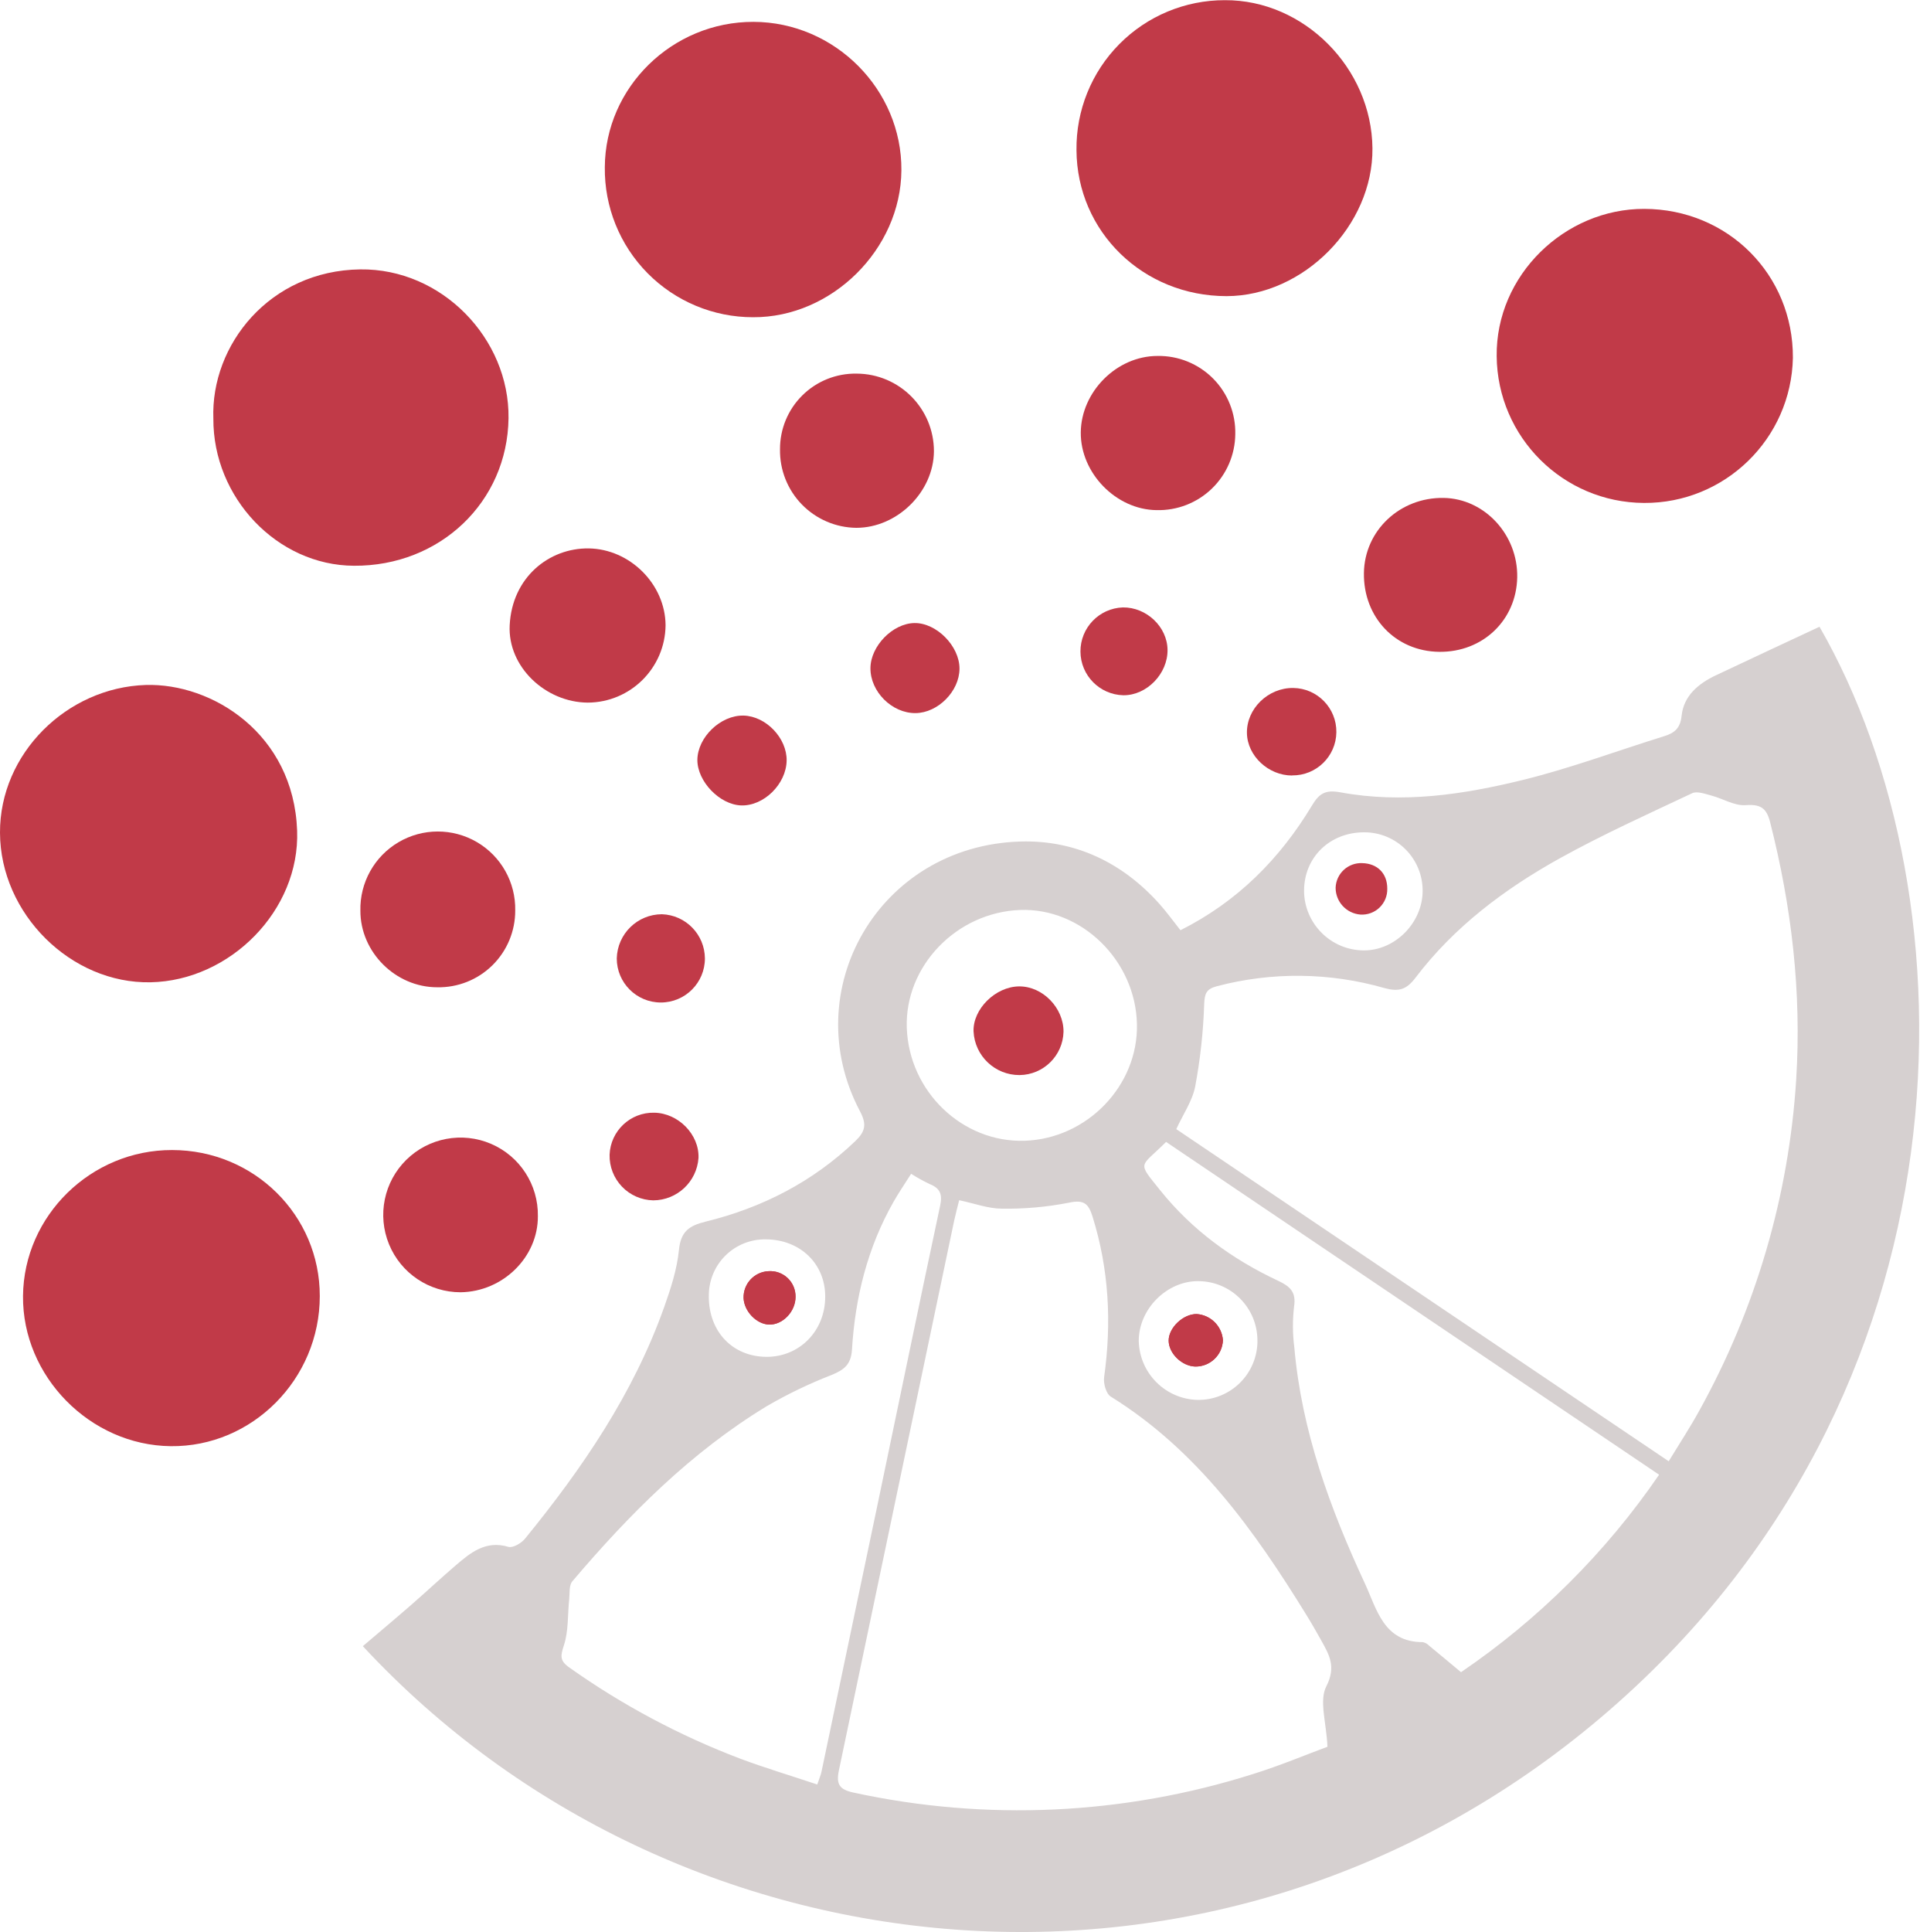
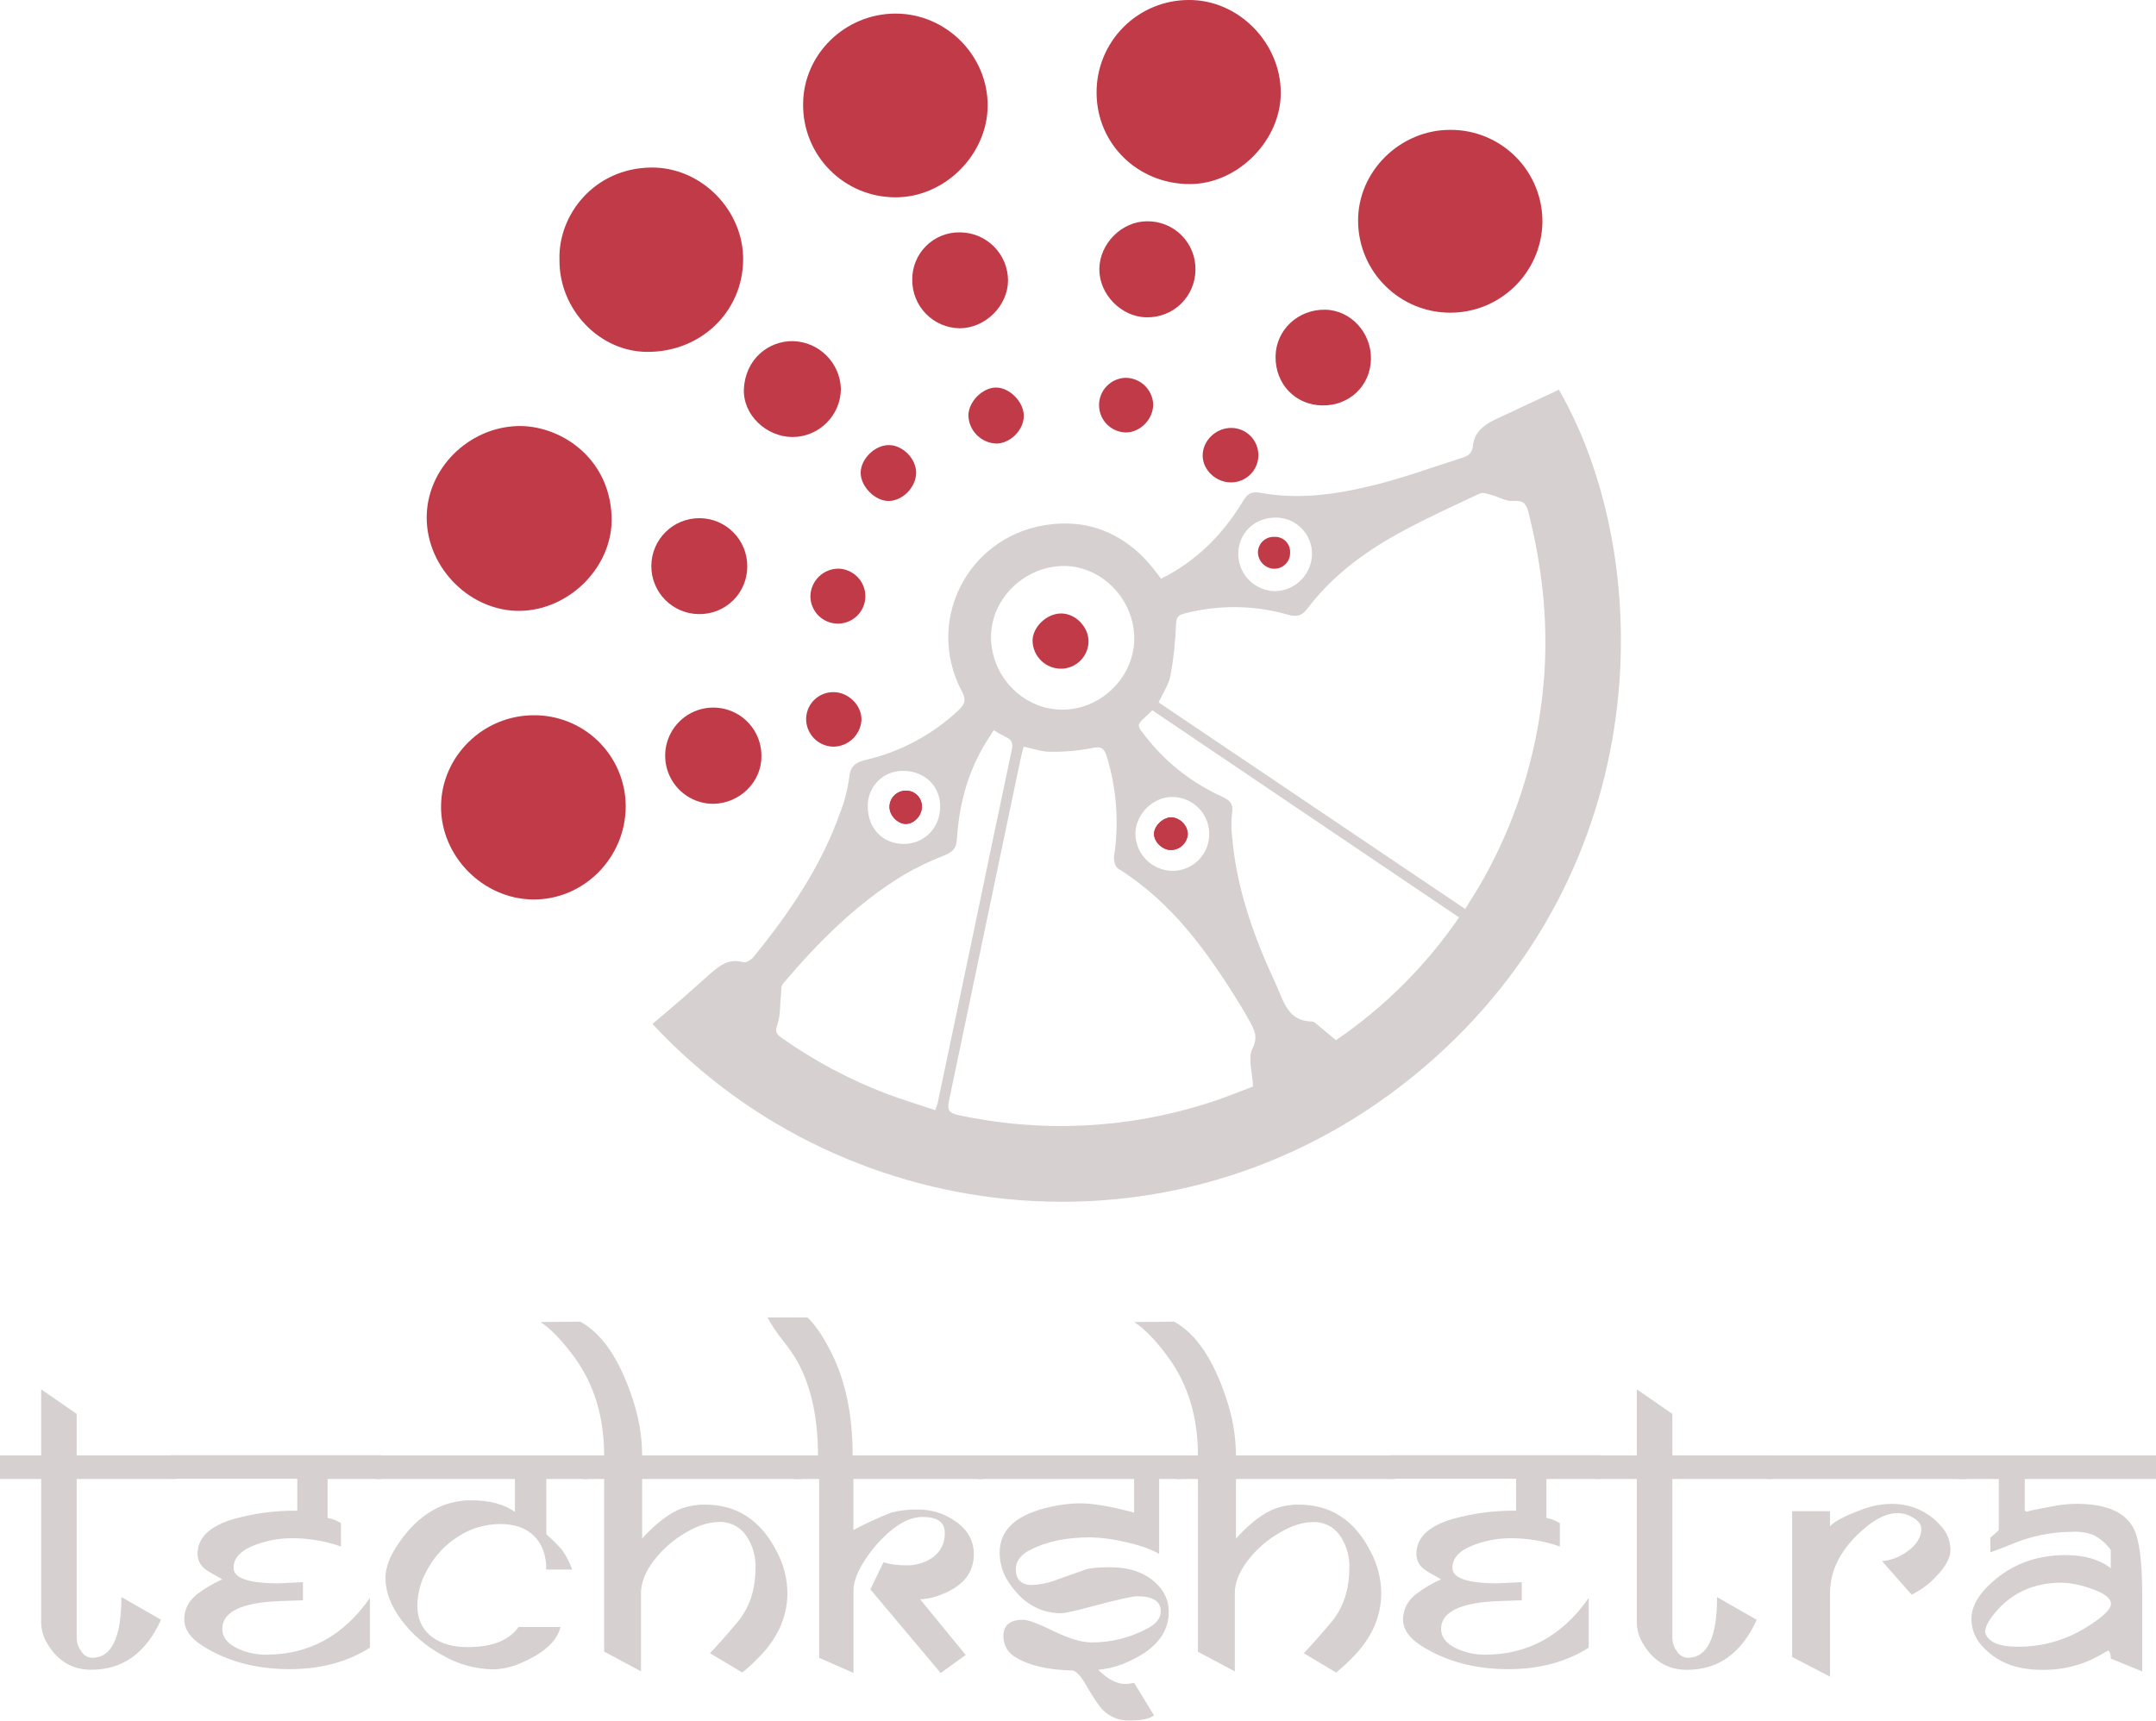
- <svg xmlns="http://www.w3.org/2000/svg" id="Layer_1" data-name="Layer 1" viewBox="0 0 526.95 530.34">
+ <svg xmlns="http://www.w3.org/2000/svg" viewBox="0 0 823.3 657.17">
  <defs>
-     <style>.cls-1{fill:#d6d0d0;}.cls-2{fill:#c13a48;}</style>
+     <style>.a{fill:#d6d0d0;}.b{fill:#c13a48;}</style>
  </defs>
-   <path class="cls-1" d="M120.46,469.67c4.6-3.92,9-7.6,13.31-11.36,4.08-3.55,8-7.23,12.13-10.77s8.29-7,14.53-5.13c1.22.36,3.53-1,4.53-2.21,15.79-19.36,29.79-39.86,38.24-63.62,1.81-5.08,3.52-10.36,4.05-15.68.51-5.06,2.77-6.65,7.33-7.77,15.54-3.81,29.4-10.92,41.08-22.09,2.74-2.62,3.21-4.58,1.33-8.14-17.55-33.14,5.06-72.94,44-74.11,15-.45,28,5.74,38.18,17.12,2,2.24,3.77,4.7,5.78,7.23C360.57,265.3,372.21,253.57,381,239c2-3.37,3.68-4.49,7.88-3.71,17,3.13,33.75.62,50.18-3.43,13.11-3.23,25.84-8,38.75-12,2.74-.86,4.38-2.13,4.73-5.56.57-5.51,4.6-8.86,9.4-11.13,9.47-4.49,19-8.9,28.46-13.34,42.83,74.34,44.07,211-59.81,299.24C355.46,578.36,206.17,562,120.46,469.67ZM479,418.91c3.05-5,5.92-9.36,8.41-13.91A215.23,215.23,0,0,0,514,314.21c1.52-24.1-1.25-47.54-7.17-70.79-1-3.89-2.67-4.9-6.74-4.61-3,.22-6.21-1.8-9.38-2.64-1.72-.45-3.9-1.28-5.26-.64-12.23,5.76-24.58,11.34-36.39,17.89-15.17,8.43-29,18.82-39.61,32.8-2.48,3.27-4.6,3.86-8.49,2.8a86.63,86.63,0,0,0-46.08-.49c-2.85.77-3.3,2-3.42,4.93A148.89,148.89,0,0,1,349,316c-.77,4-3.33,7.65-5.2,11.74ZM284.19,347.25c-.52,2.12-1,3.87-1.38,5.64Q267,428.31,251.18,503.71c-.82,3.89.13,5.31,4,6.15a213.33,213.33,0,0,0,109.66-5.08c7.47-2.32,14.72-5.38,20.47-7.5-.3-6.66-2.33-12.65-.32-16.57,2.78-5.43.79-8.69-1.43-12.69-1.32-2.36-2.66-4.71-4.08-7-14.29-23.18-29.93-45.12-53.68-59.87-1.26-.78-2.05-3.61-1.81-5.31,2.09-14.95,1.34-29.62-3.18-44.09-1.08-3.44-2.27-4.73-6.42-3.83a88.22,88.22,0,0,1-18.52,1.65C292.15,349.56,288.37,348.13,284.19,347.25ZM271,340c-1.77,2.8-3.38,5.15-4.79,7.62-7.17,12.59-10.58,26.31-11.45,40.63-.26,4.19-2.23,5.6-5.67,7a126.49,126.49,0,0,0-17.78,8.57c-20.76,12.63-37.68,29.62-53.29,48-1,1.12-.72,3.29-.9,5-.45,4.21-.16,8.64-1.44,12.57-.94,2.9-1.24,4.24,1.49,6.15a210.19,210.19,0,0,0,46.88,25c6.9,2.58,14,4.7,21.18,7.1.57-1.73,1-2.64,1.18-3.6q7.72-36.71,15.41-73.42c5.71-27.29,11.33-54.61,17.15-81.88.66-3.11,0-4.78-2.88-5.92A46.32,46.32,0,0,1,271,340Zm205.36,82.6L341,331.25c-7.2,7.21-8.09,5.2-1.58,13.32,8.74,10.89,19.77,18.89,32.31,24.78,3.31,1.55,5.06,3.1,4.4,7.18a46.08,46.08,0,0,0,.08,11.13c2,22.91,9.79,44.14,19.36,64.76,3.3,7.09,5.14,16.16,15.93,16.14a3.45,3.45,0,0,1,1.75,1c2.72,2.22,5.41,4.49,8.73,7.25A207.11,207.11,0,0,0,476.36,422.61ZM333,298.89c-.38-17.45-15.23-31.94-32.09-31.31-17.46.65-31.69,15.45-31.1,32.35.61,17.5,15.28,31.56,32.38,31S333.39,315.81,333,298.89Zm45.88-36.59a16.48,16.48,0,0,0,16.46,16.38c8.58,0,16.07-7.61,16.1-16.31a16,16,0,0,0-16-16.11C386,246.22,378.88,253.11,378.89,262.3Zm-12.8,123.37a16.29,16.29,0,0,0-16.1-16.2c-8.73-.15-16.55,7.67-16.48,16.49a16.56,16.56,0,0,0,16.26,16.11A16.21,16.21,0,0,0,366.09,385.67Zm-150.63-12c0,9.68,6.53,16.54,15.88,16.58,9.1,0,16.12-7.2,16.08-16.58,0-9-6.91-15.64-16.3-15.67A15.38,15.38,0,0,0,215.46,373.65Z" transform="translate(-20.84 -17.79)" />
-   <path class="cls-2" d="M513.1,116a40.67,40.67,0,0,1-81.33-.44c-.25-22.24,18.71-40.49,40.52-40.43C495.24,75.18,513.2,93.16,513.1,116Z" transform="translate(-20.84 -17.79)" />
-   <path class="cls-2" d="M20.84,246.38c-.09-21.72,18.34-39.87,40-40.56,18.15-.57,40.62,13.3,41.58,40,.78,21.87-18.39,41.17-40.23,41.61S20.92,268.65,20.84,246.38Z" transform="translate(-20.84 -17.79)" />
-   <path class="cls-2" d="M68.07,333.48c22.52,0,40.6,17.91,40.57,40.09,0,22.8-18.57,41.46-40.93,41.2-22.15-.25-40.77-19.19-40.55-41.24S45.84,333.44,68.07,333.48Z" transform="translate(-20.84 -17.79)" />
-   <path class="cls-2" d="M79.42,132.68c-.74-20.17,15.43-40.62,40.32-40.94,22.4-.3,41,19,40.72,40.85-.29,23-18.84,40.66-42.46,40.5C97,173,79.3,154.41,79.42,132.68Z" transform="translate(-20.84 -17.79)" />
-   <path class="cls-2" d="M316.4,59a40.67,40.67,0,0,1,40.73-41.16c21.68-.12,40.32,18.58,40.53,40.65.2,21.2-18.9,40.56-40.06,40.59C334.69,99.07,316.53,81.4,316.4,59Z" transform="translate(-20.84 -17.79)" />
-   <path class="cls-2" d="M227.71,23.79c22.33.05,40.79,18.57,40.62,40.76-.16,21.67-19.13,40.44-40.74,40.32A40.67,40.67,0,0,1,186.9,63.7C187,41.76,205.42,23.74,227.71,23.79Z" transform="translate(-20.84 -17.79)" />
-   <path class="cls-2" d="M147.31,372.52a21.23,21.23,0,1,1,21.21-20.88C168.58,362.86,158.94,372.36,147.31,372.52Z" transform="translate(-20.84 -17.79)" />
-   <path class="cls-2" d="M182.2,210.66c-11.61-.08-22-9.86-21.42-21.24.66-13.16,10.82-21.22,21.67-21.09,11.29.14,21.05,9.77,21.13,21.09A21.45,21.45,0,0,1,182.2,210.66Z" transform="translate(-20.84 -17.79)" />
-   <path class="cls-2" d="M360,137a21.06,21.06,0,0,1-21.61,20.82c-11.1-.11-20.91-10.16-20.81-21.32s9.85-21,21.06-21A21,21,0,0,1,360,137Z" transform="translate(-20.84 -17.79)" />
-   <path class="cls-2" d="M235,141.14a20.67,20.67,0,0,1,21-20.79,21.3,21.3,0,0,1,21.26,21.33c-.08,11.15-10.07,21-21.31,21A21.19,21.19,0,0,1,235,141.14Z" transform="translate(-20.84 -17.79)" />
-   <path class="cls-2" d="M140.88,288.8c-11.44,0-21.11-9.65-21.09-21a21.26,21.26,0,1,1,42.51-.08A21,21,0,0,1,140.88,288.8Z" transform="translate(-20.84 -17.79)" />
-   <path class="cls-2" d="M416,196.72c-12-.14-20.86-9.47-20.68-21.65.17-11.65,9.88-20.79,21.89-20.6,11.23.18,20.43,10.12,20.2,21.82S428,196.85,416,196.72Z" transform="translate(-20.84 -17.79)" />
-   <path class="cls-2" d="M225,214.22c6.16.16,11.93,6.2,11.82,12.37-.12,6.45-6.29,12.51-12.51,12.29-5.9-.22-12-6.58-12-12.47C212.36,220.17,218.7,214.07,225,214.22Z" transform="translate(-20.84 -17.79)" />
-   <path class="cls-2" d="M271.89,188.82c6.05-.11,12.42,6.33,12.39,12.54s-5.94,12.12-12.06,12.18c-6.48.06-12.44-5.88-12.39-12.36C259.88,195.13,265.92,188.93,271.89,188.82Z" transform="translate(-20.84 -17.79)" />
-   <path class="cls-2" d="M200.21,347.29a12.23,12.23,0,0,1-12-12.51,12,12,0,0,1,12.28-11.55c6.61.12,12.37,6,12.13,12.43A12.51,12.51,0,0,1,200.21,347.29Z" transform="translate(-20.84 -17.79)" />
-   <path class="cls-2" d="M202.57,268.75a12.22,12.22,0,0,1,11.81,12.13,12.1,12.1,0,0,1-24.2,0A12.43,12.43,0,0,1,202.57,268.75Z" transform="translate(-20.84 -17.79)" />
-   <path class="cls-2" d="M329.14,184.53c6.5-.08,12.2,5.34,12.26,11.66.07,6.56-5.71,12.5-12.12,12.45a12.06,12.06,0,0,1-.14-24.11Z" transform="translate(-20.84 -17.79)" />
-   <path class="cls-2" d="M375.6,230.67c-6.52,0-12.27-5.38-12.4-11.61-.14-6.7,5.79-12.5,12.71-12.42a12,12,0,0,1-.31,24Z" transform="translate(-20.84 -17.79)" />
-   <path class="cls-2" d="M349,392.91a7.5,7.5,0,0,0,7.61-7.21,7.75,7.75,0,0,0-7.19-7.2c-3.73-.06-7.74,3.74-7.71,7.31S345.37,392.8,349,392.91Z" transform="translate(-20.84 -17.79)" />
-   <path class="cls-2" d="M225,374.07c.09,3.64,3.54,7.23,7,7.32,3.74.1,7.27-3.61,7.24-7.6a6.94,6.94,0,0,0-7.5-7.05A7.17,7.17,0,0,0,225,374.07Z" transform="translate(-20.84 -17.79)" />
-   <path class="cls-2" d="M300.78,312.9a12.58,12.58,0,0,1-12.64-12c-.2-6.11,6-12.28,12.5-12.34s12.25,5.92,12.2,12.46A12.2,12.2,0,0,1,300.78,312.9Z" transform="translate(-20.84 -17.79)" />
-   <path class="cls-2" d="M394.84,254.72c4.2.1,6.9,2.83,6.89,7a6.93,6.93,0,0,1-7.38,7.12,7.38,7.38,0,0,1-6.8-7.38A7,7,0,0,1,394.84,254.72Z" transform="translate(-20.84 -17.79)" />
-   <path class="cls-2" d="M349,392.91c-3.65-.11-7.26-3.63-7.29-7.1s4-7.37,7.71-7.31a7.75,7.75,0,0,1,7.19,7.2A7.5,7.5,0,0,1,349,392.91Z" transform="translate(-20.84 -17.79)" />
-   <path class="cls-2" d="M225,374.07a7.17,7.17,0,0,1,6.78-7.33,6.94,6.94,0,0,1,7.5,7.05c0,4-3.5,7.7-7.24,7.6C228.57,381.3,225.12,377.71,225,374.07Z" transform="translate(-20.84 -17.79)" />
+   <path class="a" d="M274.8,431.9c4-3.4,7.79-6.58,11.52-9.83,3.54-3.07,7-6.25,10.51-9.32s7.17-6,12.57-4.44c1.06.31,3.06-.86,3.92-1.92,13.67-16.75,25.78-34.49,33.1-55.06a58.28,58.28,0,0,0,3.5-13.57c.44-4.38,2.4-5.76,6.35-6.72a77,77,0,0,0,35.55-19.12c2.37-2.27,2.78-4,1.15-7-15.18-28.69,4.38-63.14,38.07-64.15,13-.39,24.25,5,33,14.82,1.74,1.94,3.26,4.07,5,6.26,13.53-6.79,23.61-16.95,31.23-29.59,1.76-2.91,3.19-3.88,6.82-3.21,14.67,2.71,29.21.54,43.43-3,11.34-2.79,22.37-6.88,33.53-10.4,2.38-.74,3.8-1.84,4.1-4.81.5-4.77,4-7.67,8.14-9.64,8.2-3.88,16.42-7.7,24.63-11.54,37.07,64.34,38.14,182.59-51.76,259C478.2,526,349,511.83,274.8,431.9ZM585.15,388c2.64-4.35,5.12-8.1,7.27-12a186.23,186.23,0,0,0,23-78.58c1.31-20.86-1.09-41.14-6.21-61.27-.86-3.36-2.31-4.24-5.83-4-2.64.19-5.38-1.55-8.12-2.28-1.49-.39-3.38-1.11-4.55-.56-10.59,5-21.28,9.82-31.5,15.49-13.13,7.29-25.1,16.28-34.28,28.39-2.15,2.83-4,3.34-7.35,2.42a75,75,0,0,0-39.88-.42c-2.47.66-2.86,1.71-3,4.26a129.83,129.83,0,0,1-2.12,19.48c-.67,3.46-2.88,6.62-4.51,10.15ZM416.52,326c-.45,1.83-.88,3.34-1.2,4.88Q401.66,396.1,388,461.36c-.71,3.37.11,4.6,3.5,5.32a184.71,184.71,0,0,0,94.91-4.39c6.47-2,12.74-4.65,17.72-6.5-.26-5.76-2-10.94-.28-14.33,2.41-4.7.68-7.53-1.24-11-1.14-2.05-2.3-4.09-3.53-6.08-12.37-20-25.9-39-46.46-51.81-1.09-.68-1.78-3.12-1.57-4.59a86.06,86.06,0,0,0-2.75-38.17c-.93-3-2-4.09-5.55-3.31a76.75,76.75,0,0,1-16,1.43C423.4,328,420.14,326.71,416.52,326Zm-11.42-6.27c-1.53,2.42-2.92,4.46-4.14,6.6-6.21,10.89-9.16,22.77-9.92,35.16-.22,3.63-1.92,4.85-4.9,6.07a110.18,110.18,0,0,0-15.4,7.41c-18,10.93-32.61,25.64-46.12,41.55-.81,1-.61,2.85-.77,4.31-.39,3.65-.14,7.48-1.25,10.89-.81,2.51-1.07,3.67,1.29,5.32a181.48,181.48,0,0,0,40.58,21.64c6,2.24,12.09,4.07,18.32,6.15.5-1.5.85-2.29,1-3.11q6.69-31.77,13.34-63.55c4.94-23.62,9.81-47.26,14.85-70.86.57-2.7,0-4.14-2.5-5.13A40.76,40.76,0,0,1,405.1,319.68Zm177.73,71.49L465.68,312.1c-6.22,6.24-7,4.5-1.36,11.53a77,77,0,0,0,28,21.44c2.87,1.35,4.38,2.69,3.81,6.22a39.31,39.31,0,0,0,.07,9.63c1.73,19.83,8.47,38.2,16.76,56.05,2.85,6.14,4.44,14,13.78,14a2.9,2.9,0,0,1,1.51.85c2.36,1.92,4.68,3.88,7.56,6.28A179.44,179.44,0,0,0,582.83,391.17ZM458.77,284.09C458.44,269,445.59,256.45,431,257c-15.1.56-27.42,13.38-26.91,28,.53,15.15,13.22,27.31,28,26.85S459.09,298.73,458.77,284.09Zm39.71-31.66a14.26,14.26,0,0,0,14.24,14.17,14.41,14.41,0,0,0,13.93-14.11,13.83,13.83,0,0,0-13.83-14C504.63,238.5,498.47,244.47,498.48,252.43ZM487.4,359.2a14.12,14.12,0,0,0-13.94-14c-7.55-.12-14.32,6.65-14.26,14.28a14.33,14.33,0,0,0,14.07,13.95A14,14,0,0,0,487.4,359.2ZM357,348.8c0,8.38,5.65,14.31,13.74,14.35,7.88,0,14-6.24,13.92-14.35,0-7.82-6-13.54-14.11-13.57A13.32,13.32,0,0,0,357,348.8Z" transform="translate(-25.64 -40.81)" />
+   <path class="b" d="M614.64,125.79a35.2,35.2,0,0,1-70.39-.38c-.23-19.24,16.18-35,35.06-35A35,35,0,0,1,614.64,125.79Z" transform="translate(-25.64 -40.81)" />
+   <path class="b" d="M188.58,238.64c-.07-18.79,15.88-34.5,34.61-35.1,15.72-.5,35.17,11.51,36,34.58.67,18.93-15.92,35.63-34.82,36S188.66,257.92,188.58,238.64Z" transform="translate(-25.64 -40.81)" />
+   <path class="b" d="M229.46,314a34.84,34.84,0,0,1,35.12,34.7c0,19.73-16.07,35.88-35.43,35.66-19.17-.22-35.28-16.61-35.09-35.7S210.22,314,229.46,314Z" transform="translate(-25.64 -40.81)" />
+   <path class="b" d="M239.29,140.24c-.64-17.46,13.35-35.16,34.9-35.44,19.38-.25,35.47,16.48,35.23,35.36-.24,19.88-16.3,35.19-36.74,35.05C254.51,175.09,239.18,159,239.29,140.24Z" transform="translate(-25.64 -40.81)" />
+   <path class="b" d="M444.39,76.43a35.2,35.2,0,0,1,35.26-35.62c18.76-.11,34.89,16.07,35.07,35.17.18,18.35-16.36,35.11-34.67,35.14C460.22,111.15,444.51,95.86,444.39,76.43Z" transform="translate(-25.64 -40.81)" />
+   <path class="b" d="M367.63,46c19.33,0,35.3,16.07,35.16,35.28-.14,18.75-16.56,35-35.26,34.89a35.2,35.2,0,0,1-35.21-35.63C332.4,61.55,348.34,46,367.63,46Z" transform="translate(-25.64 -40.81)" />
+   <path class="b" d="M298.05,347.82a18.38,18.38,0,1,1,18.35-18.08C316.45,339.46,308.11,347.68,298.05,347.82Z" transform="translate(-25.64 -40.81)" />
+   <path class="b" d="M328.25,207.73c-10.05-.07-19-8.53-18.54-18.38.57-11.4,9.36-18.37,18.75-18.25a18.82,18.82,0,0,1,18.29,18.25A18.56,18.56,0,0,1,328.25,207.73Z" transform="translate(-25.64 -40.81)" />
+   <path class="b" d="M482.14,144a18.24,18.24,0,0,1-18.7,18c-9.62-.1-18.1-8.8-18-18.46s8.53-18.21,18.23-18.21A18.2,18.2,0,0,1,482.14,144Z" transform="translate(-25.64 -40.81)" />
+   <path class="b" d="M374,147.56a17.88,17.88,0,0,1,18.21-18A18.43,18.43,0,0,1,410.57,148c-.07,9.65-8.72,18.18-18.44,18.19A18.34,18.34,0,0,1,374,147.56Z" transform="translate(-25.64 -40.81)" />
+   <path class="b" d="M292.48,275.36A18.32,18.32,0,1,1,311,257.15,18.17,18.17,0,0,1,292.48,275.36Z" transform="translate(-25.64 -40.81)" />
+   <path class="b" d="M530.63,195.66c-10.34-.12-18.06-8.19-17.9-18.73.15-10.09,8.56-18,18.95-17.83,9.72.16,17.68,8.76,17.48,18.88S541,195.78,530.63,195.66Z" transform="translate(-25.64 -40.81)" />
+   <path class="b" d="M365.25,210.81c5.33.14,10.33,5.37,10.23,10.7-.1,5.59-5.44,10.84-10.82,10.64-5.11-.18-10.4-5.69-10.36-10.79C354.35,216,359.83,210.68,365.25,210.81Z" transform="translate(-25.64 -40.81)" />
+   <path class="b" d="M405.87,188.83c5.24-.1,10.75,5.48,10.72,10.85s-5.14,10.49-10.43,10.54a11.07,11.07,0,0,1-10.73-10.69C395.47,194.29,400.71,188.93,405.87,188.83Z" transform="translate(-25.64 -40.81)" />
+   <path class="b" d="M343.83,326a10.6,10.6,0,0,1-10.36-10.83,10.36,10.36,0,0,1,10.63-10c5.72.1,10.7,5.2,10.5,10.75A10.85,10.85,0,0,1,343.83,326Z" transform="translate(-25.64 -40.81)" />
+   <path class="b" d="M345.87,258A10.58,10.58,0,0,1,356.1,268.5a10.48,10.48,0,0,1-21,0A10.75,10.75,0,0,1,345.87,258Z" transform="translate(-25.64 -40.81)" />
+   <path class="b" d="M455.42,185.11A10.58,10.58,0,0,1,466,195.21c.06,5.68-4.95,10.81-10.49,10.77a10.44,10.44,0,0,1-.12-20.87Z" transform="translate(-25.64 -40.81)" />
+   <path class="b" d="M495.63,225.05c-5.64,0-10.62-4.66-10.73-10.05-.13-5.8,5-10.81,11-10.75a10.4,10.4,0,0,1-.26,20.8Z" transform="translate(-25.64 -40.81)" />
+   <path class="b" d="M472.62,365.47a6.5,6.5,0,0,0,6.59-6.25A6.71,6.71,0,0,0,473,353c-3.23-.05-6.7,3.24-6.67,6.33S469.47,365.37,472.62,365.47Z" transform="translate(-25.64 -40.81)" />
+   <path class="b" d="M365.31,349.16c.08,3.15,3.07,6.26,6.1,6.34,3.23.08,6.29-3.13,6.26-6.58a6,6,0,0,0-6.49-6.11A6.21,6.21,0,0,0,365.31,349.16Z" transform="translate(-25.64 -40.81)" />
+   <path class="b" d="M430.87,296.22a10.88,10.88,0,0,1-10.93-10.41c-.18-5.29,5.22-10.63,10.81-10.69s10.61,5.13,10.56,10.79A10.57,10.57,0,0,1,430.87,296.22Z" transform="translate(-25.64 -40.81)" />
+   <path class="b" d="M512.28,245.86a5.71,5.71,0,0,1,6,6,6,6,0,0,1-6.39,6.17,6.39,6.39,0,0,1-5.89-6.39A6,6,0,0,1,512.28,245.86Z" transform="translate(-25.64 -40.81)" />
+   <path class="b" d="M472.62,365.47c-3.15-.1-6.28-3.15-6.3-6.15s3.44-6.38,6.67-6.33a6.71,6.71,0,0,1,6.22,6.23A6.5,6.5,0,0,1,472.62,365.47Z" transform="translate(-25.64 -40.81)" />
+   <path class="b" d="M365.31,349.16a6.21,6.21,0,0,1,5.87-6.35,6,6,0,0,1,6.49,6.11c0,3.45-3,6.66-6.26,6.58C368.38,355.42,365.39,352.31,365.31,349.16Z" transform="translate(-25.64 -40.81)" />
+   <path class="a" d="M93,605.71H54.92v60.65a8.61,8.61,0,0,0,1.66,5A5,5,0,0,0,60.79,674Q72,674,72,650.79l15.12,8.66q-8.66,19.18-26.79,19.11-10.53-.07-16.41-9.64a15.72,15.72,0,0,1-2.56-8.29V605.71H25.64v-9H41.37V571.46l13.55,9.38v15.84H93Z" transform="translate(-25.64 -40.81)" />
+   <path class="a" d="M171.28,605.71H150.73v14.87a13.76,13.76,0,0,1,5.12,2v8.9a55.85,55.85,0,0,0-18.67-3.16,39.69,39.69,0,0,0-13.54,2.35q-8.73,3.09-8.81,8.84-.15,6,17.08,6.05c.26,0,1.89-.08,4.9-.23l4.51-.22v6.92q-10.23.3-12.79.53-18,1.57-18,10.38c0,3.27,2.08,5.82,6.25,7.68a25.46,25.46,0,0,0,10.53,2.18q24.47,0,39.59-21.67v19q-12.94,8.2-30.63,8.2-19.35,0-33.42-9-6.84-4.38-6.85-10t4.82-9.57a47.84,47.84,0,0,1,9.71-5.73l-5-2.86c-3-1.71-4.44-4-4.44-6.86q0-9.35,14.08-13.41a86.33,86.33,0,0,1,24-3.09v-12.2H91v-9h80.31Z" transform="translate(-25.64 -40.81)" />
+   <path class="a" d="M250,605.71H234.27V626.8a71.83,71.83,0,0,1,6,6,30.21,30.21,0,0,1,3.84,7.48h-9.86q0-8.19-4.64-12.79c-3.09-3.06-7.39-4.59-12.87-4.59a29.54,29.54,0,0,0-16.08,4.73,34,34,0,0,0-11.55,12.18A28.43,28.43,0,0,0,185,653.9q0,8,5.79,12.25,5.11,3.76,13.47,3.76,13.94,0,19.42-7.68h16q-2,8.13-15,13.7A27.56,27.56,0,0,1,214,678.41a40,40,0,0,1-19.57-5.49,48,48,0,0,1-15.5-13.36q-6.09-8.16-6.1-16.15,0-6,5.35-13.62,11.2-15.94,27.32-15.95,10.61,0,16.78,4.44V605.71H169.1v-9H250Z" transform="translate(-25.64 -40.81)" />
+   <path class="a" d="M331.59,605.71H270.85v22.73q8.2-9,15.2-11.52a25.64,25.64,0,0,1,8.81-1.43q18.36,0,27.47,18.07a34.34,34.34,0,0,1,4,15.57q0,14-11.52,25.29a68.73,68.73,0,0,1-5.72,5.2l-12.34-7.38q4.67-4.89,10.61-12,6.7-8.06,6.78-20.32a20.62,20.62,0,0,0-3.31-12.2A12,12,0,0,0,300,622.12q-6.48.15-13.85,4.89a40.81,40.81,0,0,0-11,10.08q-4.74,6.33-4.74,12.2v29.87l-14.07-7.53V605.71h-8.28v-9h8.28q0-22.09-11.52-37.73-6.93-9.39-12.79-13.23l15.2-.15q12.65,6.91,20.09,29.84a68.59,68.59,0,0,1,3.54,21.27h60.74Z" transform="translate(-25.64 -40.81)" />
+   <path class="a" d="M400.91,605.71H351.53V625.2a134.09,134.09,0,0,1,14.53-6.7,38.56,38.56,0,0,1,10-1.13,24.37,24.37,0,0,1,14.37,4.44q7.08,4.89,7.08,12.64,0,10.45-11.95,15.19a24,24,0,0,1-8.57,2l17.41,21.26-9.54,6.91L358,647.86l5-10.32a30.3,30.3,0,0,0,8.36,1.13,17.11,17.11,0,0,0,10.46-3,11,11,0,0,0,4.59-9.48q0-6-8.54-6-6,0-12.74,5.81a50.71,50.71,0,0,0-8.77,10q-4.8,7.1-4.8,12.15v31.62L338.44,674V605.71h-9.56v-9H338q0-21.57-7.83-35.85a69.68,69.68,0,0,0-5.8-8.34,58.31,58.31,0,0,1-5.64-8.5H334q4.44,4.14,9.18,13.6,8.06,16.1,8.05,39.09h49.68Z" transform="translate(-25.64 -40.81)" />
+   <path class="a" d="M476.47,605.71h-8.2v28.6q-4.45-2.64-12.8-4.52a61.7,61.7,0,0,0-13.55-1.8q-13.77,0-23.1,4.89-5.26,2.79-5.27,7.3,0,6,6.32,6a30.68,30.68,0,0,0,10-2.26q4-1.43,10.24-3.61,2.63-.9,9.33-.9,13,0,19.42,8.05a14,14,0,0,1,3.08,9q0,12-15.05,18.82A34.22,34.22,0,0,1,445,678.56q5.42,5.41,10.31,5.42a14.13,14.13,0,0,0,3.39-.45l7.6,12.42c-1.56,1.35-4.74,2-9.56,2a13.64,13.64,0,0,1-9.93-4q-2.19-2.18-6.18-9.11c-2.25-4-4.14-6-5.64-6q-13.92-.37-21.45-5a9.05,9.05,0,0,1-4.74-8.05q0-6.33,7.52-6.32,2.79,0,11.63,4.32t14.57,4.33A44.44,44.44,0,0,0,464,662.68q4.89-2.62,4.89-6.47,0-5.72-9-5.72-2.79,0-18,4.06-9,2.41-11,2.41-12,0-19.72-11.29A20,20,0,0,1,407.38,634q-.08-12.72,17.38-17.16A54.89,54.89,0,0,1,438.24,615q7.22,0,20.47,3.54V605.71H398.8v-9h77.67Z" transform="translate(-25.64 -40.81)" />
+   <path class="a" d="M558.35,605.71H497.62v22.73q8.2-9,15.2-11.52a25.6,25.6,0,0,1,8.81-1.43q18.36,0,27.47,18.07a34.34,34.34,0,0,1,4,15.57q0,14-11.52,25.29a72.17,72.17,0,0,1-5.72,5.2l-12.34-7.38q4.66-4.89,10.61-12,6.69-8.06,6.77-20.32a20.55,20.55,0,0,0-3.31-12.2,12,12,0,0,0-10.83-5.56q-6.48.15-13.85,4.89a40.81,40.81,0,0,0-11,10.08q-4.74,6.33-4.74,12.2v29.87l-14.08-7.53V605.71h-8.28v-9h8.28q0-22.09-11.51-37.73-6.93-9.39-12.8-13.23l15.21-.15q12.63,6.91,20.09,29.84a68.59,68.59,0,0,1,3.54,21.27h60.73Z" transform="translate(-25.64 -40.81)" />
+   <path class="a" d="M636.7,605.71H616.16v14.87a13.91,13.91,0,0,1,5.12,2v8.9a55.93,55.93,0,0,0-18.67-3.16,39.75,39.75,0,0,0-13.55,2.35q-8.73,3.09-8.8,8.84-.15,6,17.08,6.05c.25,0,1.88-.08,4.89-.23l4.52-.22v6.92q-10.25.3-12.8.53-18,1.57-18,10.38c0,3.27,2.08,5.82,6.24,7.68a25.5,25.5,0,0,0,10.54,2.18q24.46,0,39.59-21.67v19q-12.95,8.2-30.63,8.2-19.35,0-33.42-9-6.85-4.38-6.85-10t4.82-9.57a47.27,47.27,0,0,1,9.71-5.73l-5-2.86c-3-1.71-4.44-4-4.44-6.86q0-9.35,14.07-13.41a86.43,86.43,0,0,1,24-3.09v-12.2H556.4v-9h80.3Z" transform="translate(-25.64 -40.81)" />
+   <path class="a" d="M702.33,605.71H664.25v60.65a8.61,8.61,0,0,0,1.66,5,5,5,0,0,0,4.21,2.64q11.22,0,11.21-23.18l15.13,8.66q-8.65,19.18-26.79,19.11-10.54-.07-16.41-9.64a15.72,15.72,0,0,1-2.56-8.29V605.71H635v-9H650.7V571.46l13.55,9.38v15.84h38.08Z" transform="translate(-25.64 -40.81)" />
+   <path class="a" d="M776.69,605.71H700.6v-9h76.09Zm-6.24,27.09q0,4.44-5.35,10a32.14,32.14,0,0,1-9.48,7.08l-11.29-12.8a19.29,19.29,0,0,0,9.71-3.76q5.26-3.76,5.27-8.58c0-1.71-1.11-3.16-3.31-4.37a11.26,11.26,0,0,0-5.65-1.65q-5.79,0-12.42,5.57-13.47,11.28-13.47,25V681.2L710,673.67V618h14.45v5.72q3.24-3.24,13.44-6.78a31.19,31.19,0,0,1,10.27-1.73,24.26,24.26,0,0,1,18.58,8.35A13.41,13.41,0,0,1,770.45,632.8Z" transform="translate(-25.64 -40.81)" />
+   <path class="a" d="M849,605.71H798.82v12.11a.86.86,0,0,1,.6.3.81.81,0,0,0,.53.31,1.51,1.51,0,0,1-.68-.08q0-.37,11.22-2.41a45.9,45.9,0,0,1,8.2-.75q16.93,0,21.75,9.48,3.24,6.33,3.24,25.52v29q-1.59-.6-12-4.89c0-1.6-.33-2.63-1-3.08q-4,2.32-6.55,3.53a43.73,43.73,0,0,1-18.89,3.84q-14.82,0-22.88-9.33a15,15,0,0,1-3.91-10.09q0-6.24,6.17-12.41,12-12,29.73-12,10.77,0,17.31,5V632.8a18.58,18.58,0,0,0-6.43-5.64,19.67,19.67,0,0,0-8.55-1.28,59.92,59.92,0,0,0-22.2,4.44q-4.51,1.88-8.8,3.39v-5.59q1-.82,2.85-2.49l.38-.45V605.71H773.53v-9H849Zm-17.24,47.71q0-3.3-7.9-5.94a35.81,35.81,0,0,0-10.91-2.18q-15.89,0-25.44,11.44-3.84,4.59-3.84,7.52,1.57,5.5,12.42,5.5a48.63,48.63,0,0,0,25.59-7Q831.71,656.66,831.71,653.42Z" transform="translate(-25.64 -40.81)" />
</svg>
